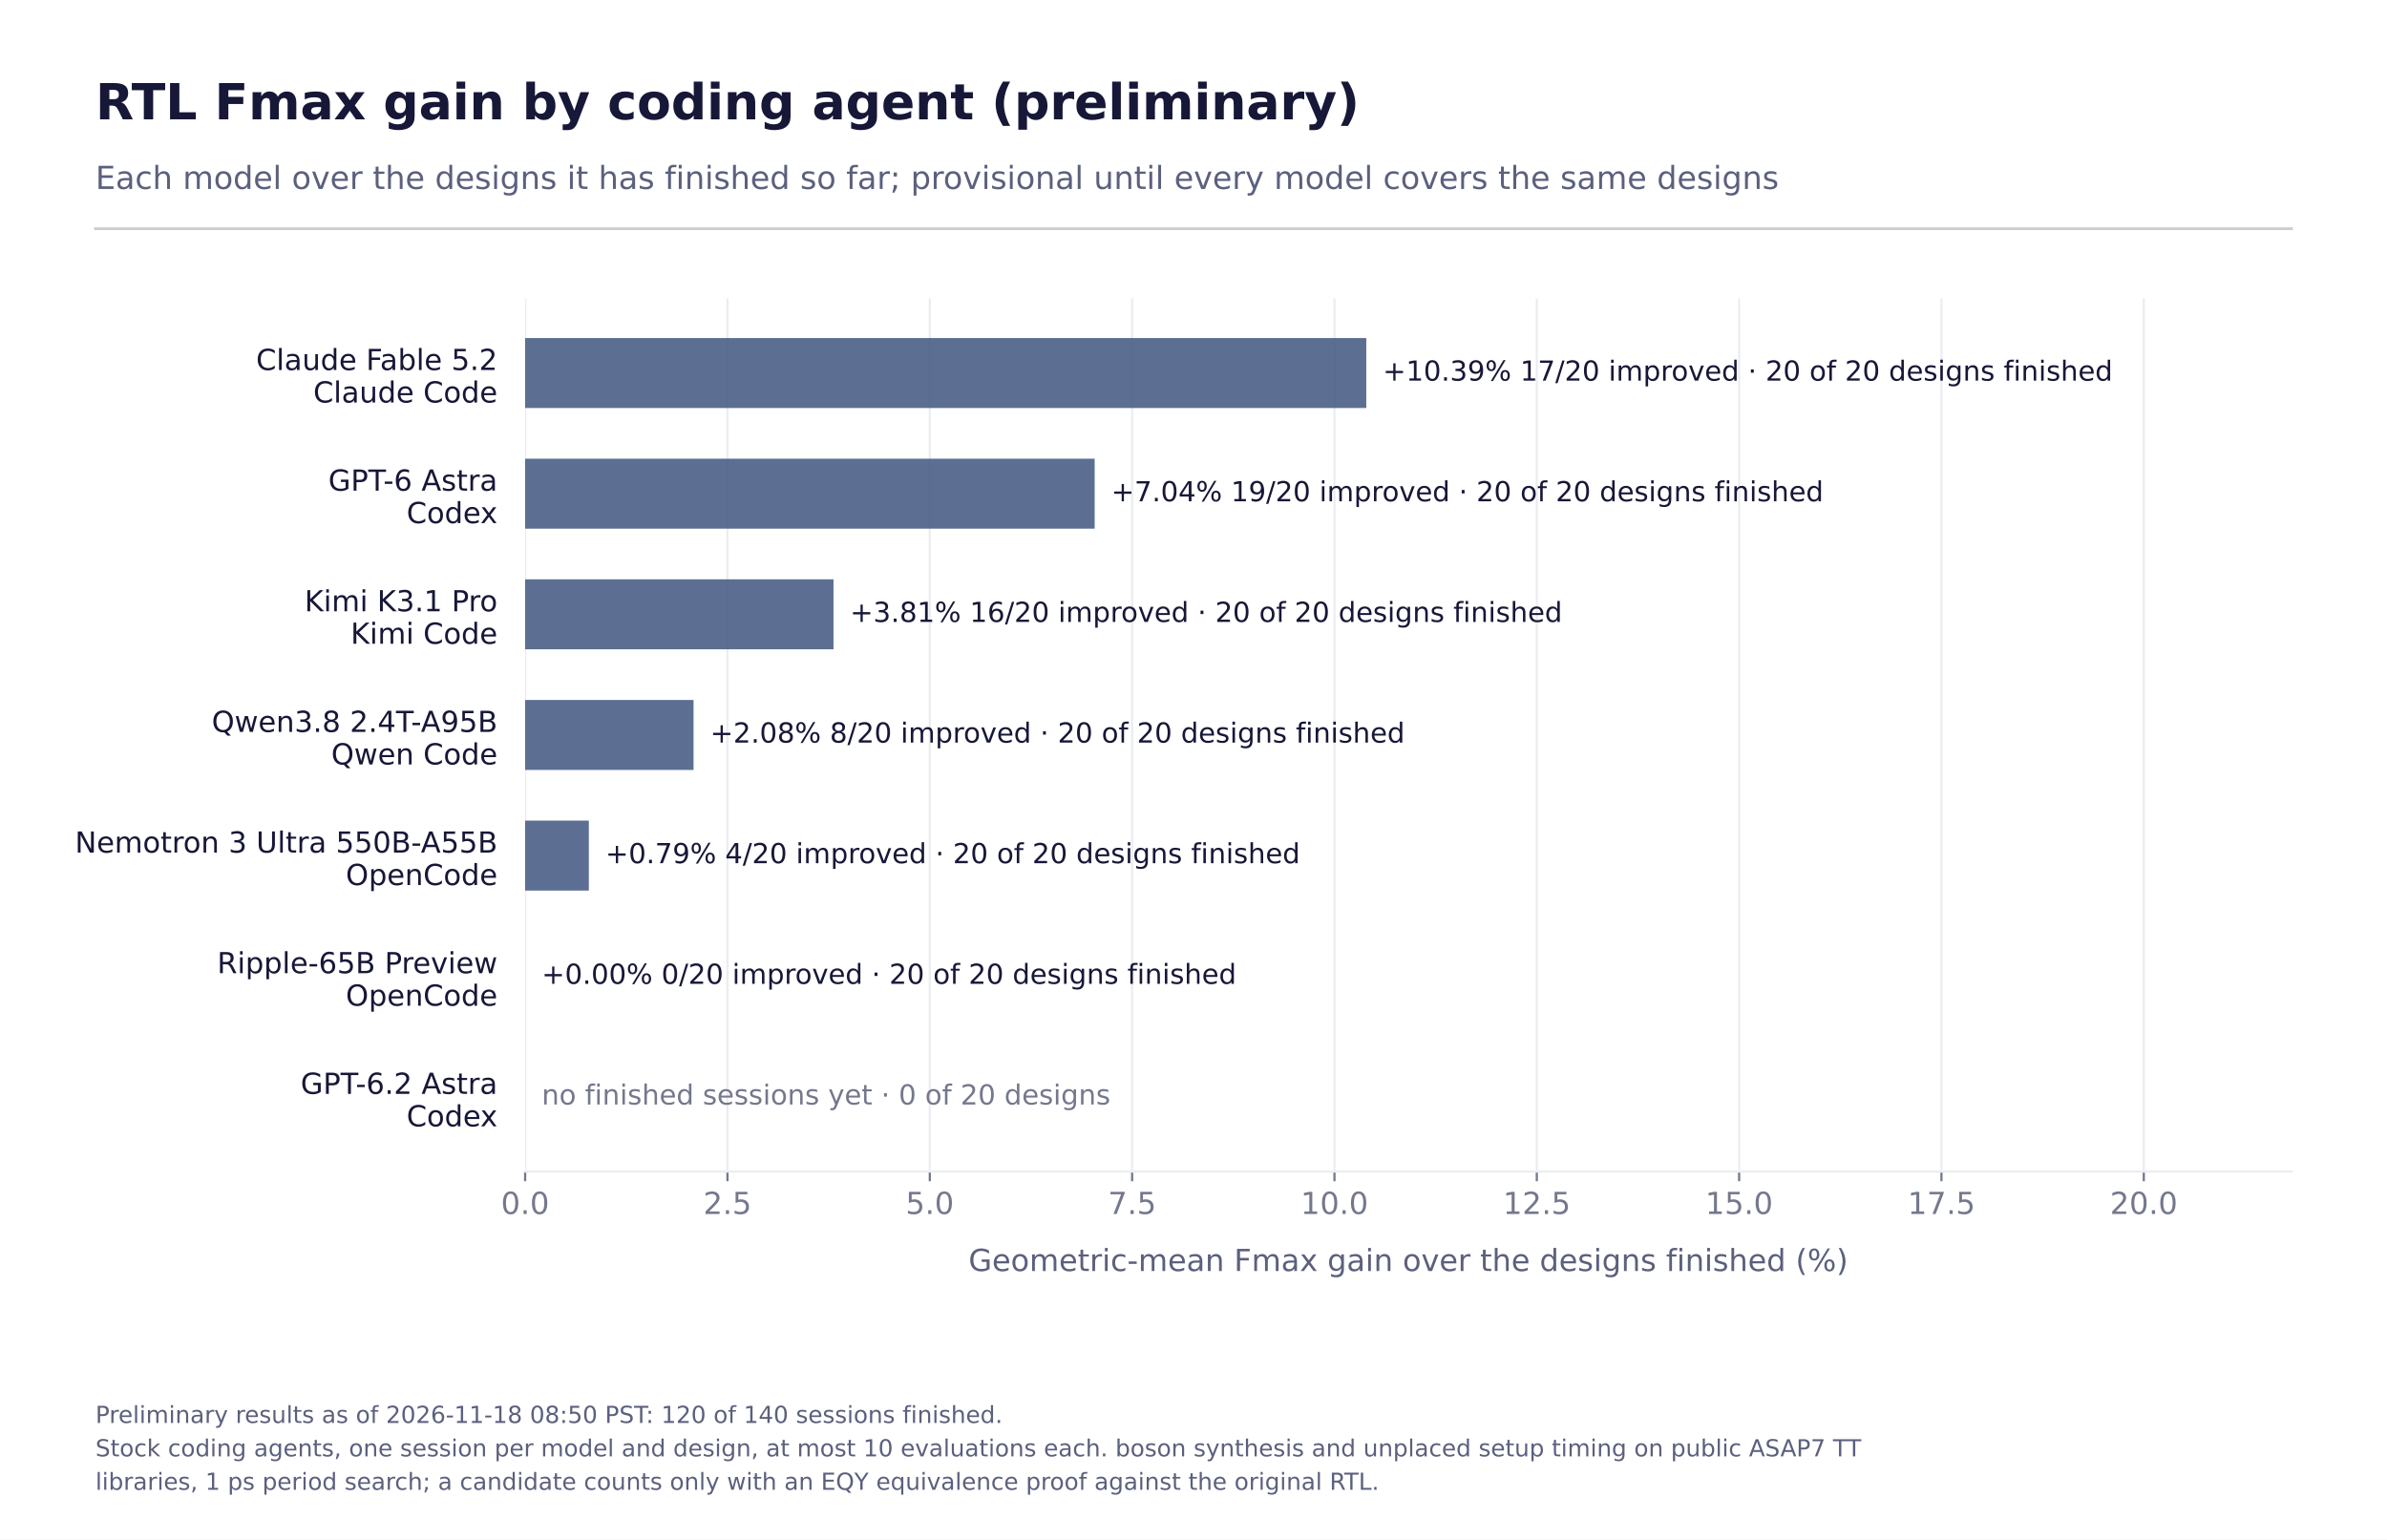
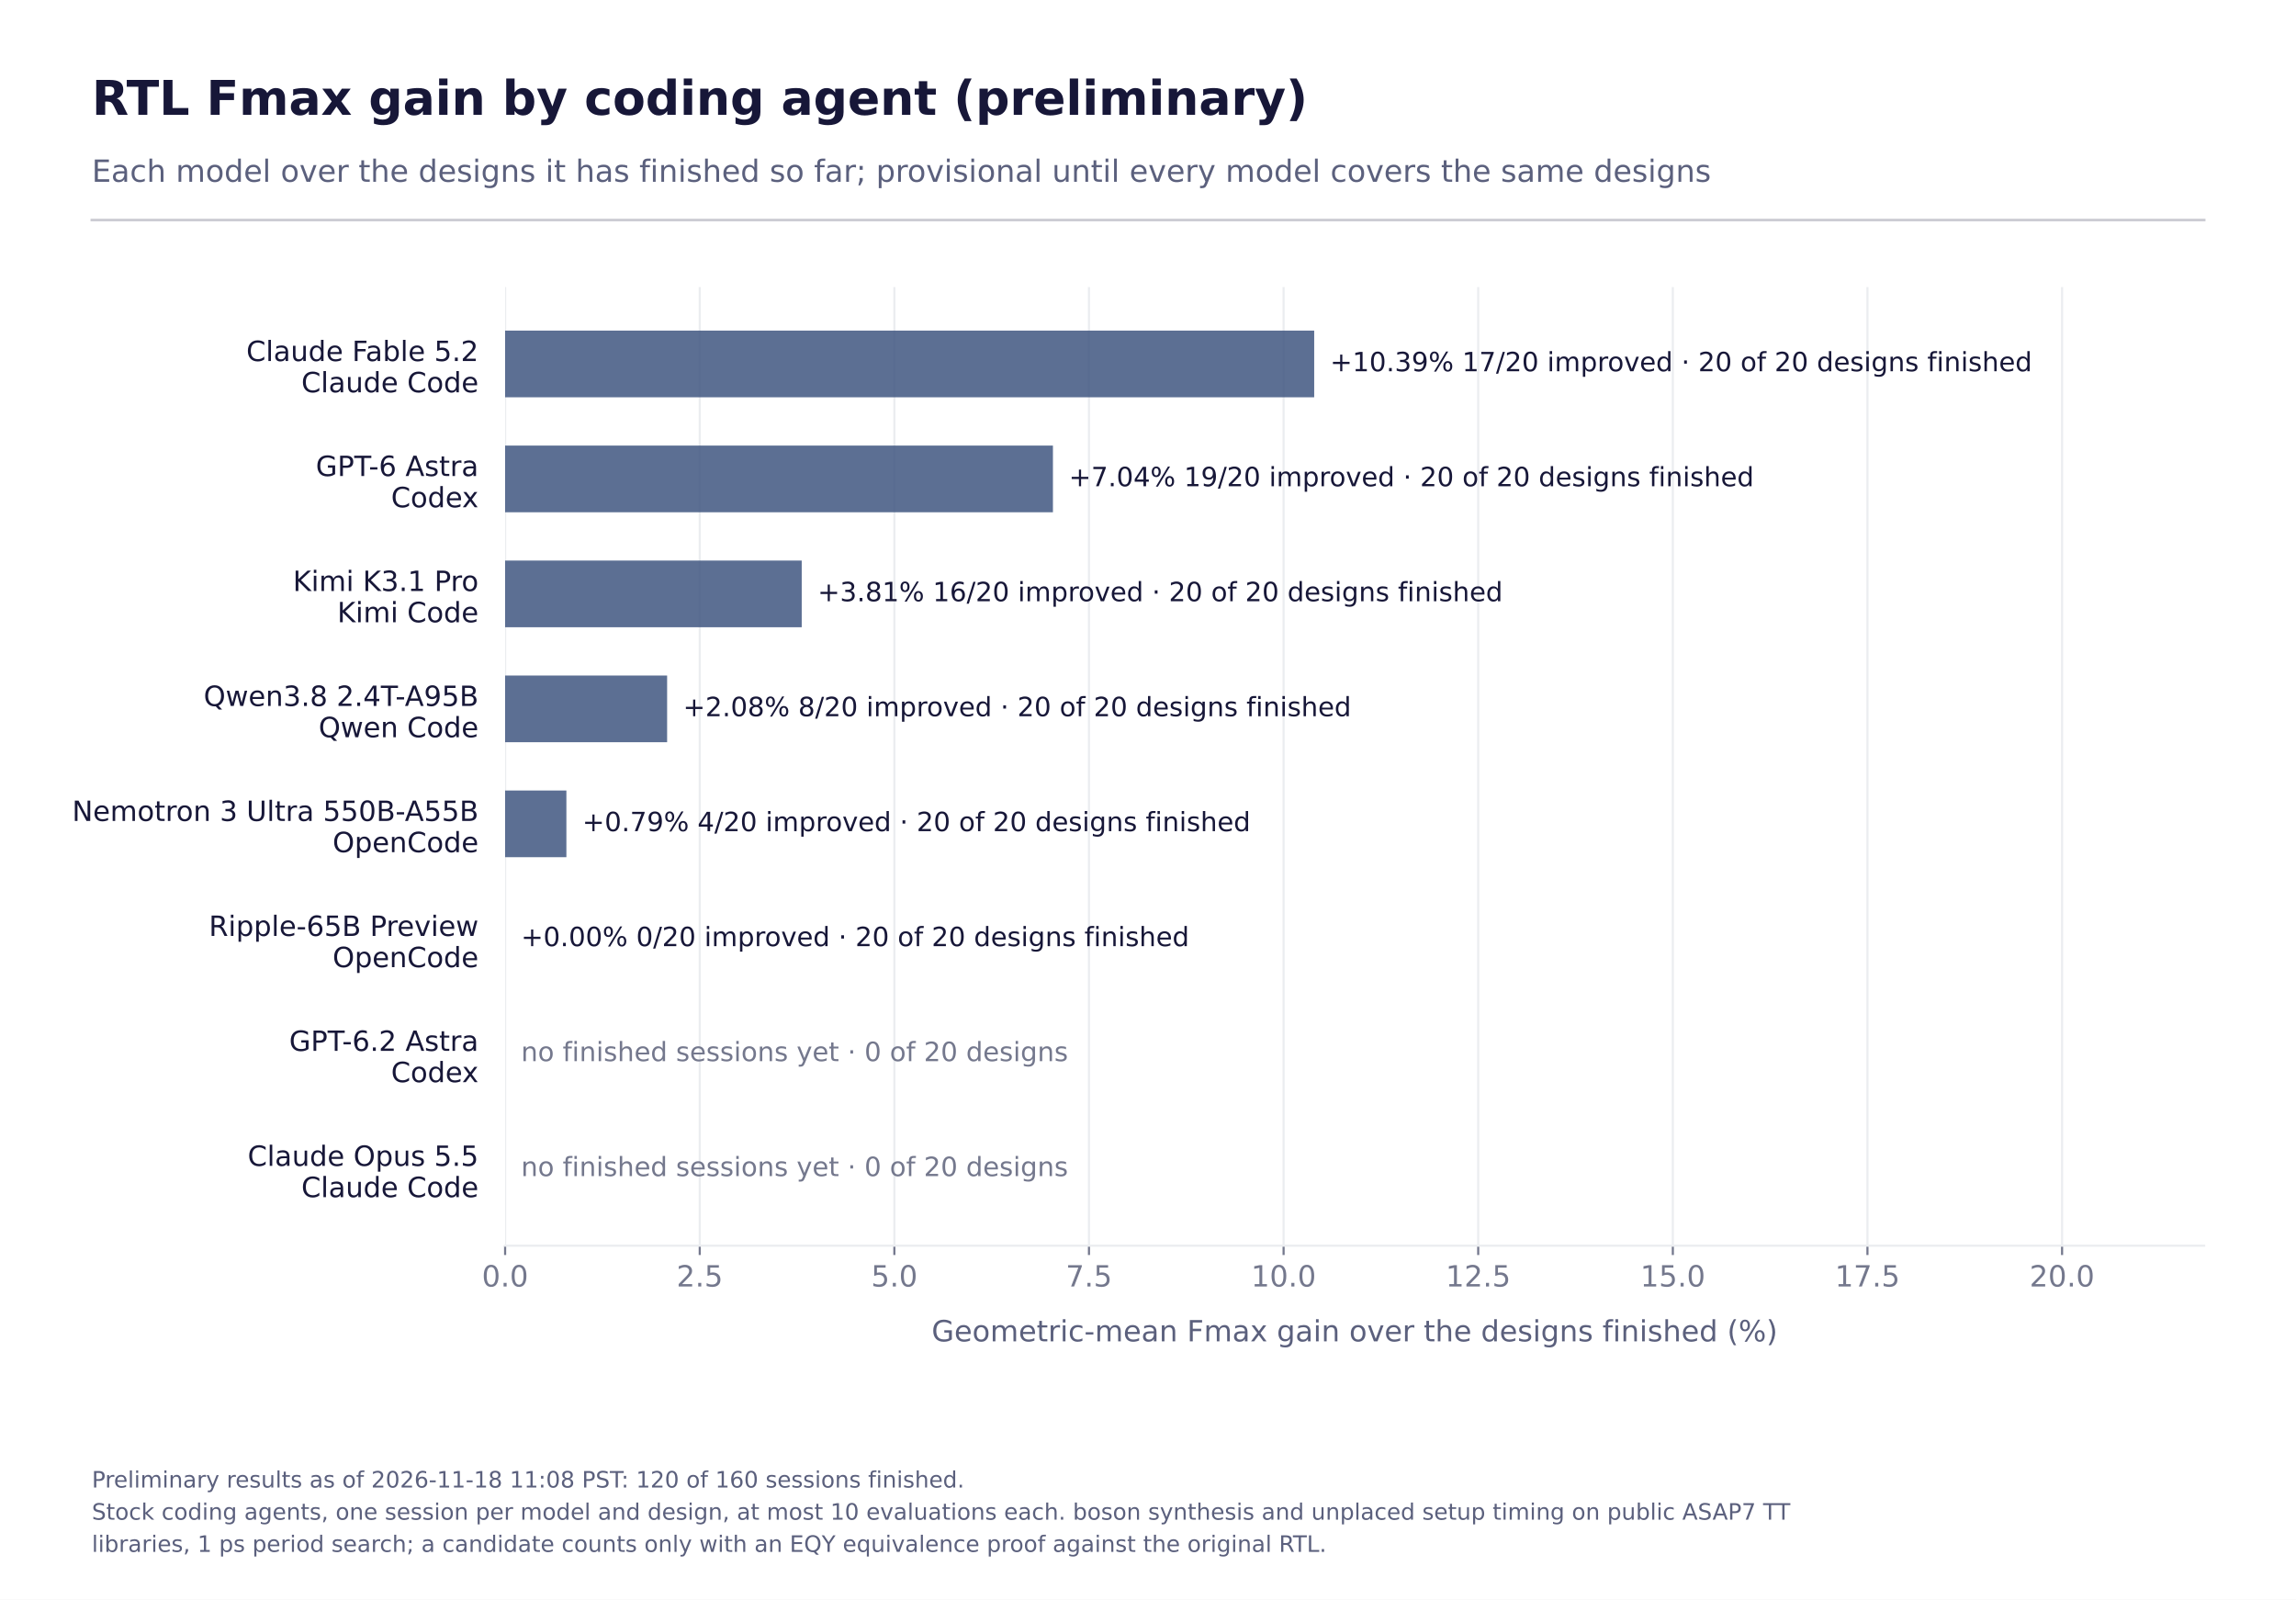
- <svg xmlns="http://www.w3.org/2000/svg" xmlns:xlink="http://www.w3.org/1999/xlink" width="864pt" height="557.28pt" viewBox="0 0 864 557.28" version="1.1">
+ <svg xmlns="http://www.w3.org/2000/svg" xmlns:xlink="http://www.w3.org/1999/xlink" width="864pt" height="601.92pt" viewBox="0 0 864 601.92" version="1.1">
  <defs>
    <style type="text/css">*{stroke-linejoin: round; stroke-linecap: butt}</style>
  </defs>
  <g id="figure_1">
    <g id="patch_1">
-       <path d="M 0 557.28  L 864 557.28  L 864 0  L 0 0  z " style="fill: #ffffff" />
+       <path d="M 0 601.92  L 864 601.92  L 864 0  L 0 0  z " style="fill: #ffffff" />
    </g>
    <g id="axes_1">
      <g id="patch_2">
-         <path d="M 190.08 424.08  L 829.44 424.08  L 829.44 108  L 190.08 108  z " style="fill: #ffffff" />
+         <path d="M 190.08 468.72  L 829.44 468.72  L 829.44 108  L 190.08 108  z " style="fill: #ffffff" />
      </g>
      <g id="matplotlib.axis_1">
        <g id="xtick_1">
          <g id="line2d_1">
-             <path d="M 190.08 424.08  L 190.08 108  " clip-path="url(#p8ecd7b2836)" style="fill: none; stroke: #ebedf0; stroke-width: 0.8; stroke-linecap: square" />
+             <path d="M 190.08 468.72  L 190.08 108  " clip-path="url(#pa2d9f63ced)" style="fill: none; stroke: #ebedf0; stroke-width: 0.8; stroke-linecap: square" />
          </g>
          <g id="line2d_2">
            <defs>
              <path id="m93d353a957" d="M 0 0  L 0 3.5  " style="stroke: #74788d; stroke-width: 0.8" />
            </defs>
            <g>
-               <use xlink:href="#m93d353a957" x="190.08" y="424.08" style="fill: #74788d; stroke: #74788d; stroke-width: 0.8" />
+               <use xlink:href="#m93d353a957" x="190.08" y="468.72" style="fill: #74788d; stroke: #74788d; stroke-width: 0.8" />
            </g>
          </g>
          <g id="text_1">
-             <text style="fill: #74788d; font: 11px 'DejaVu Sans'; text-anchor: middle" x="190.08" y="439.438" transform="rotate(-0 190.08 439.4383)">0.0</text>
+             <text style="fill: #74788d; font: 11px 'DejaVu Sans'; text-anchor: middle" x="190.08" y="484.078" transform="rotate(-0 190.08 484.0783)">0.0</text>
          </g>
        </g>
        <g id="xtick_2">
          <g id="line2d_3">
-             <path d="M 263.316 424.08  L 263.316 108  " clip-path="url(#p8ecd7b2836)" style="fill: none; stroke: #ebedf0; stroke-width: 0.8; stroke-linecap: square" />
+             <path d="M 263.316 468.72  L 263.316 108  " clip-path="url(#pa2d9f63ced)" style="fill: none; stroke: #ebedf0; stroke-width: 0.8; stroke-linecap: square" />
          </g>
          <g id="line2d_4">
            <g>
-               <use xlink:href="#m93d353a957" x="263.316" y="424.08" style="fill: #74788d; stroke: #74788d; stroke-width: 0.8" />
+               <use xlink:href="#m93d353a957" x="263.316" y="468.72" style="fill: #74788d; stroke: #74788d; stroke-width: 0.8" />
            </g>
          </g>
          <g id="text_2">
-             <text style="fill: #74788d; font: 11px 'DejaVu Sans'; text-anchor: middle" x="263.316" y="439.438" transform="rotate(-0 263.3161 439.4383)">2.5</text>
+             <text style="fill: #74788d; font: 11px 'DejaVu Sans'; text-anchor: middle" x="263.316" y="484.078" transform="rotate(-0 263.3161 484.0783)">2.5</text>
          </g>
        </g>
        <g id="xtick_3">
          <g id="line2d_5">
-             <path d="M 336.552 424.08  L 336.552 108  " clip-path="url(#p8ecd7b2836)" style="fill: none; stroke: #ebedf0; stroke-width: 0.8; stroke-linecap: square" />
+             <path d="M 336.552 468.72  L 336.552 108  " clip-path="url(#pa2d9f63ced)" style="fill: none; stroke: #ebedf0; stroke-width: 0.8; stroke-linecap: square" />
          </g>
          <g id="line2d_6">
            <g>
-               <use xlink:href="#m93d353a957" x="336.552" y="424.08" style="fill: #74788d; stroke: #74788d; stroke-width: 0.8" />
+               <use xlink:href="#m93d353a957" x="336.552" y="468.72" style="fill: #74788d; stroke: #74788d; stroke-width: 0.8" />
            </g>
          </g>
          <g id="text_3">
-             <text style="fill: #74788d; font: 11px 'DejaVu Sans'; text-anchor: middle" x="336.552" y="439.438" transform="rotate(-0 336.5522 439.4383)">5.0</text>
+             <text style="fill: #74788d; font: 11px 'DejaVu Sans'; text-anchor: middle" x="336.552" y="484.078" transform="rotate(-0 336.5522 484.0783)">5.0</text>
          </g>
        </g>
        <g id="xtick_4">
          <g id="line2d_7">
-             <path d="M 409.788 424.08  L 409.788 108  " clip-path="url(#p8ecd7b2836)" style="fill: none; stroke: #ebedf0; stroke-width: 0.8; stroke-linecap: square" />
+             <path d="M 409.788 468.72  L 409.788 108  " clip-path="url(#pa2d9f63ced)" style="fill: none; stroke: #ebedf0; stroke-width: 0.8; stroke-linecap: square" />
          </g>
          <g id="line2d_8">
            <g>
-               <use xlink:href="#m93d353a957" x="409.788" y="424.08" style="fill: #74788d; stroke: #74788d; stroke-width: 0.8" />
+               <use xlink:href="#m93d353a957" x="409.788" y="468.72" style="fill: #74788d; stroke: #74788d; stroke-width: 0.8" />
            </g>
          </g>
          <g id="text_4">
-             <text style="fill: #74788d; font: 11px 'DejaVu Sans'; text-anchor: middle" x="409.788" y="439.438" transform="rotate(-0 409.7883 439.4383)">7.5</text>
+             <text style="fill: #74788d; font: 11px 'DejaVu Sans'; text-anchor: middle" x="409.788" y="484.078" transform="rotate(-0 409.7883 484.0783)">7.5</text>
          </g>
        </g>
        <g id="xtick_5">
          <g id="line2d_9">
-             <path d="M 483.024 424.08  L 483.024 108  " clip-path="url(#p8ecd7b2836)" style="fill: none; stroke: #ebedf0; stroke-width: 0.8; stroke-linecap: square" />
+             <path d="M 483.024 468.72  L 483.024 108  " clip-path="url(#pa2d9f63ced)" style="fill: none; stroke: #ebedf0; stroke-width: 0.8; stroke-linecap: square" />
          </g>
          <g id="line2d_10">
            <g>
-               <use xlink:href="#m93d353a957" x="483.024" y="424.08" style="fill: #74788d; stroke: #74788d; stroke-width: 0.8" />
+               <use xlink:href="#m93d353a957" x="483.024" y="468.72" style="fill: #74788d; stroke: #74788d; stroke-width: 0.8" />
            </g>
          </g>
          <g id="text_5">
-             <text style="fill: #74788d; font: 11px 'DejaVu Sans'; text-anchor: middle" x="483.024" y="439.438" transform="rotate(-0 483.0244 439.4383)">10.0</text>
+             <text style="fill: #74788d; font: 11px 'DejaVu Sans'; text-anchor: middle" x="483.024" y="484.078" transform="rotate(-0 483.0244 484.0783)">10.0</text>
          </g>
        </g>
        <g id="xtick_6">
          <g id="line2d_11">
-             <path d="M 556.261 424.08  L 556.261 108  " clip-path="url(#p8ecd7b2836)" style="fill: none; stroke: #ebedf0; stroke-width: 0.8; stroke-linecap: square" />
+             <path d="M 556.261 468.72  L 556.261 108  " clip-path="url(#pa2d9f63ced)" style="fill: none; stroke: #ebedf0; stroke-width: 0.8; stroke-linecap: square" />
          </g>
          <g id="line2d_12">
            <g>
-               <use xlink:href="#m93d353a957" x="556.261" y="424.08" style="fill: #74788d; stroke: #74788d; stroke-width: 0.8" />
+               <use xlink:href="#m93d353a957" x="556.261" y="468.72" style="fill: #74788d; stroke: #74788d; stroke-width: 0.8" />
            </g>
          </g>
          <g id="text_6">
-             <text style="fill: #74788d; font: 11px 'DejaVu Sans'; text-anchor: middle" x="556.261" y="439.438" transform="rotate(-0 556.2605 439.4383)">12.5</text>
+             <text style="fill: #74788d; font: 11px 'DejaVu Sans'; text-anchor: middle" x="556.261" y="484.078" transform="rotate(-0 556.2605 484.0783)">12.5</text>
          </g>
        </g>
        <g id="xtick_7">
          <g id="line2d_13">
-             <path d="M 629.497 424.08  L 629.497 108  " clip-path="url(#p8ecd7b2836)" style="fill: none; stroke: #ebedf0; stroke-width: 0.8; stroke-linecap: square" />
+             <path d="M 629.497 468.72  L 629.497 108  " clip-path="url(#pa2d9f63ced)" style="fill: none; stroke: #ebedf0; stroke-width: 0.8; stroke-linecap: square" />
          </g>
          <g id="line2d_14">
            <g>
-               <use xlink:href="#m93d353a957" x="629.497" y="424.08" style="fill: #74788d; stroke: #74788d; stroke-width: 0.8" />
+               <use xlink:href="#m93d353a957" x="629.497" y="468.72" style="fill: #74788d; stroke: #74788d; stroke-width: 0.8" />
            </g>
          </g>
          <g id="text_7">
-             <text style="fill: #74788d; font: 11px 'DejaVu Sans'; text-anchor: middle" x="629.497" y="439.438" transform="rotate(-0 629.4966 439.4383)">15.0</text>
+             <text style="fill: #74788d; font: 11px 'DejaVu Sans'; text-anchor: middle" x="629.497" y="484.078" transform="rotate(-0 629.4966 484.0783)">15.0</text>
          </g>
        </g>
        <g id="xtick_8">
          <g id="line2d_15">
-             <path d="M 702.733 424.08  L 702.733 108  " clip-path="url(#p8ecd7b2836)" style="fill: none; stroke: #ebedf0; stroke-width: 0.8; stroke-linecap: square" />
+             <path d="M 702.733 468.72  L 702.733 108  " clip-path="url(#pa2d9f63ced)" style="fill: none; stroke: #ebedf0; stroke-width: 0.8; stroke-linecap: square" />
          </g>
          <g id="line2d_16">
            <g>
-               <use xlink:href="#m93d353a957" x="702.733" y="424.08" style="fill: #74788d; stroke: #74788d; stroke-width: 0.8" />
+               <use xlink:href="#m93d353a957" x="702.733" y="468.72" style="fill: #74788d; stroke: #74788d; stroke-width: 0.8" />
            </g>
          </g>
          <g id="text_8">
-             <text style="fill: #74788d; font: 11px 'DejaVu Sans'; text-anchor: middle" x="702.733" y="439.438" transform="rotate(-0 702.7327 439.4383)">17.5</text>
+             <text style="fill: #74788d; font: 11px 'DejaVu Sans'; text-anchor: middle" x="702.733" y="484.078" transform="rotate(-0 702.7327 484.0783)">17.5</text>
          </g>
        </g>
        <g id="xtick_9">
          <g id="line2d_17">
-             <path d="M 775.969 424.08  L 775.969 108  " clip-path="url(#p8ecd7b2836)" style="fill: none; stroke: #ebedf0; stroke-width: 0.8; stroke-linecap: square" />
+             <path d="M 775.969 468.72  L 775.969 108  " clip-path="url(#pa2d9f63ced)" style="fill: none; stroke: #ebedf0; stroke-width: 0.8; stroke-linecap: square" />
          </g>
          <g id="line2d_18">
            <g>
-               <use xlink:href="#m93d353a957" x="775.969" y="424.08" style="fill: #74788d; stroke: #74788d; stroke-width: 0.8" />
+               <use xlink:href="#m93d353a957" x="775.969" y="468.72" style="fill: #74788d; stroke: #74788d; stroke-width: 0.8" />
            </g>
          </g>
          <g id="text_9">
-             <text style="fill: #74788d; font: 11px 'DejaVu Sans'; text-anchor: middle" x="775.969" y="439.438" transform="rotate(-0 775.9689 439.4383)">20.0</text>
+             <text style="fill: #74788d; font: 11px 'DejaVu Sans'; text-anchor: middle" x="775.969" y="484.078" transform="rotate(-0 775.9689 484.0783)">20.0</text>
          </g>
        </g>
        <g id="text_10">
-           <text style="fill: #5b607d; font: 11px 'DejaVu Sans'; text-anchor: middle" x="509.76" y="460.084" transform="rotate(-0 509.76 460.0842)">Geometric-mean Fmax gain over the designs finished (%)</text>
+           <text style="fill: #5b607d; font: 11px 'DejaVu Sans'; text-anchor: middle" x="509.76" y="504.724" transform="rotate(-0 509.76 504.7242)">Geometric-mean Fmax gain over the designs finished (%)</text>
        </g>
      </g>
      <g id="matplotlib.axis_2">
        <g id="ytick_1">
          <g id="line2d_19" />
          <g id="text_11">
-             <text style="fill: #171738; font: 10.5px 'DejaVu Sans'" transform="translate(92.68391 133.9396)">Claude Fable 5.2</text>
-             <text style="fill: #171738; font: 10.5px 'DejaVu Sans'" transform="translate(113.3952 145.6973)">Claude Code</text>
+             <text style="fill: #171738; font: 10.5px 'DejaVu Sans'" transform="translate(92.68391 135.8506)">Claude Fable 5.2</text>
+             <text style="fill: #171738; font: 10.5px 'DejaVu Sans'" transform="translate(113.3952 147.6083)">Claude Code</text>
          </g>
        </g>
        <g id="ytick_2">
          <g id="line2d_20" />
          <g id="text_12">
-             <text style="fill: #171738; font: 10.5px 'DejaVu Sans'" transform="translate(118.8322 177.6091)">GPT-6 Astra</text>
-             <text style="fill: #171738; font: 10.5px 'DejaVu Sans'" transform="translate(147.1658 189.3668)">Codex</text>
+             <text style="fill: #171738; font: 10.5px 'DejaVu Sans'" transform="translate(118.8322 179.1127)">GPT-6 Astra</text>
+             <text style="fill: #171738; font: 10.5px 'DejaVu Sans'" transform="translate(147.1658 190.8704)">Codex</text>
          </g>
        </g>
        <g id="ytick_3">
          <g id="line2d_21" />
          <g id="text_13">
-             <text style="fill: #171738; font: 10.5px 'DejaVu Sans'" transform="translate(110.2222 221.2786)">Kimi K3.1 Pro</text>
-             <text style="fill: #171738; font: 10.5px 'DejaVu Sans'" transform="translate(126.9123 233.0363)">Kimi Code</text>
+             <text style="fill: #171738; font: 10.5px 'DejaVu Sans'" transform="translate(110.2222 222.3749)">Kimi K3.1 Pro</text>
+             <text style="fill: #171738; font: 10.5px 'DejaVu Sans'" transform="translate(126.9123 234.1326)">Kimi Code</text>
          </g>
        </g>
        <g id="ytick_4">
          <g id="line2d_22" />
          <g id="text_14">
-             <text style="fill: #171738; font: 10.5px 'DejaVu Sans'" transform="translate(76.62383 264.9482)">Qwen3.8 2.4T-A95B</text>
-             <text style="fill: #171738; font: 10.5px 'DejaVu Sans'" transform="translate(119.892 276.7059)">Qwen Code</text>
+             <text style="fill: #171738; font: 10.5px 'DejaVu Sans'" transform="translate(76.62383 265.6371)">Qwen3.8 2.4T-A95B</text>
+             <text style="fill: #171738; font: 10.5px 'DejaVu Sans'" transform="translate(119.892 277.3948)">Qwen Code</text>
          </g>
        </g>
        <g id="ytick_5">
          <g id="line2d_23" />
          <g id="text_15">
-             <text style="fill: #171738; font: 10.5px 'DejaVu Sans'" transform="translate(27.12945 308.6177)">Nemotron 3 Ultra 550B-A55B</text>
-             <text style="fill: #171738; font: 10.5px 'DejaVu Sans'" transform="translate(125.1502 320.3754)">OpenCode</text>
+             <text style="fill: #171738; font: 10.5px 'DejaVu Sans'" transform="translate(27.12945 308.8993)">Nemotron 3 Ultra 550B-A55B</text>
+             <text style="fill: #171738; font: 10.5px 'DejaVu Sans'" transform="translate(125.1502 320.657)">OpenCode</text>
          </g>
        </g>
        <g id="ytick_6">
          <g id="line2d_24" />
          <g id="text_16">
-             <text style="fill: #171738; font: 10.5px 'DejaVu Sans'" transform="translate(78.59914 352.2872)">Ripple-65B Preview</text>
-             <text style="fill: #171738; font: 10.5px 'DejaVu Sans'" transform="translate(125.1502 364.0449)">OpenCode</text>
+             <text style="fill: #171738; font: 10.5px 'DejaVu Sans'" transform="translate(78.59914 352.1614)">Ripple-65B Preview</text>
+             <text style="fill: #171738; font: 10.5px 'DejaVu Sans'" transform="translate(125.1502 363.9191)">OpenCode</text>
          </g>
        </g>
        <g id="ytick_7">
          <g id="line2d_25" />
          <g id="text_17">
-             <text style="fill: #171738; font: 10.5px 'DejaVu Sans'" transform="translate(108.8145 395.9567)">GPT-6.2 Astra</text>
-             <text style="fill: #171738; font: 10.5px 'DejaVu Sans'" transform="translate(147.1658 407.7144)">Codex</text>
+             <text style="fill: #171738; font: 10.5px 'DejaVu Sans'" transform="translate(108.8145 395.4236)">GPT-6.2 Astra</text>
+             <text style="fill: #171738; font: 10.5px 'DejaVu Sans'" transform="translate(147.1658 407.1813)">Codex</text>
+           </g>
+         </g>
+         <g id="ytick_8">
+           <g id="line2d_26" />
+           <g id="text_18">
+             <text style="fill: #171738; font: 10.5px 'DejaVu Sans'" transform="translate(93.18758 438.6858)">Claude Opus 5.5</text>
+             <text style="fill: #171738; font: 10.5px 'DejaVu Sans'" transform="translate(113.3952 450.4435)">Claude Code</text>
          </g>
        </g>
      </g>
      <g id="patch_3">
-         <path d="M 190.08 122.367  L 494.537 122.367  L 494.537 147.696  L 190.08 147.696  z " clip-path="url(#p8ecd7b2836)" style="fill: #3f5680; opacity: 0.85" />
+         <path d="M 190.08 124.396  L 494.537 124.396  L 494.537 149.488  L 190.08 149.488  z " clip-path="url(#pa2d9f63ced)" style="fill: #3f5680; opacity: 0.85" />
      </g>
      <g id="patch_4">
-         <path d="M 190.08 166.037  L 396.225 166.037  L 396.225 191.365  L 190.08 191.365  z " clip-path="url(#p8ecd7b2836)" style="fill: #3f5680; opacity: 0.85" />
+         <path d="M 190.08 167.659  L 396.225 167.659  L 396.225 192.751  L 190.08 192.751  z " clip-path="url(#pa2d9f63ced)" style="fill: #3f5680; opacity: 0.85" />
      </g>
      <g id="patch_5">
-         <path d="M 190.08 209.706  L 301.692 209.706  L 301.692 235.035  L 190.08 235.035  z " clip-path="url(#p8ecd7b2836)" style="fill: #3f5680; opacity: 0.85" />
+         <path d="M 190.08 210.921  L 301.692 210.921  L 301.692 236.013  L 190.08 236.013  z " clip-path="url(#pa2d9f63ced)" style="fill: #3f5680; opacity: 0.85" />
      </g>
      <g id="patch_6">
-         <path d="M 190.08 253.376  L 251.042 253.376  L 251.042 278.704  L 190.08 278.704  z " clip-path="url(#p8ecd7b2836)" style="fill: #3f5680; opacity: 0.85" />
+         <path d="M 190.08 254.183  L 251.042 254.183  L 251.042 279.275  L 190.08 279.275  z " clip-path="url(#pa2d9f63ced)" style="fill: #3f5680; opacity: 0.85" />
      </g>
      <g id="patch_7">
-         <path d="M 190.08 297.045  L 213.135 297.045  L 213.135 322.374  L 190.08 322.374  z " clip-path="url(#p8ecd7b2836)" style="fill: #3f5680; opacity: 0.85" />
+         <path d="M 190.08 297.445  L 213.135 297.445  L 213.135 322.537  L 190.08 322.537  z " clip-path="url(#pa2d9f63ced)" style="fill: #3f5680; opacity: 0.85" />
      </g>
      <g id="patch_8">
-         <path d="M 190.08 340.715  L 190.08 340.715  L 190.08 366.043  L 190.08 366.043  z " clip-path="url(#p8ecd7b2836)" style="fill: #3f5680; opacity: 0.85" />
+         <path d="M 190.08 340.707  L 190.08 340.707  L 190.08 365.799  L 190.08 365.799  z " clip-path="url(#pa2d9f63ced)" style="fill: #3f5680; opacity: 0.85" />
      </g>
      <g id="patch_9">
-         <path d="M 190.08 384.384  L 190.08 384.384  L 190.08 409.713  L 190.08 409.713  z " clip-path="url(#p8ecd7b2836)" style="fill: #3f5680; opacity: 0.85" />
+         <path d="M 190.08 383.969  L 190.08 383.969  L 190.08 409.061  L 190.08 409.061  z " clip-path="url(#pa2d9f63ced)" style="fill: #3f5680; opacity: 0.85" />
      </g>
      <g id="patch_10">
-         <path d="M 190.08 424.08  L 829.44 424.08  " style="fill: none; stroke: #ebedf0; stroke-width: 0.8; stroke-linejoin: miter; stroke-linecap: square" />
-       </g>
-       <g id="text_18">
-         <text style="fill: #171738; font: 10px 'DejaVu Sans'; text-anchor: start" x="500.537" y="137.791" transform="rotate(-0 500.5371 137.7908)">+10.39%   17/20 improved · 20 of 20 designs finished</text>
+         <path d="M 190.08 427.232  L 190.08 427.232  L 190.08 452.324  L 190.08 452.324  z " clip-path="url(#pa2d9f63ced)" style="fill: #3f5680; opacity: 0.85" />
+       </g>
+       <g id="patch_11">
+         <path d="M 190.08 468.72  L 829.44 468.72  " style="fill: none; stroke: #ebedf0; stroke-width: 0.8; stroke-linejoin: miter; stroke-linecap: square" />
      </g>
      <g id="text_19">
-         <text style="fill: #171738; font: 10px 'DejaVu Sans'; text-anchor: start" x="402.225" y="181.46" transform="rotate(-0 402.225 181.4603)">+7.04%   19/20 improved · 20 of 20 designs finished</text>
+         <text style="fill: #171738; font: 10px 'DejaVu Sans'; text-anchor: start" x="500.537" y="139.702" transform="rotate(-0 500.5371 139.7018)">+10.39%   17/20 improved · 20 of 20 designs finished</text>
      </g>
      <g id="text_20">
-         <text style="fill: #171738; font: 10px 'DejaVu Sans'; text-anchor: start" x="307.692" y="225.13" transform="rotate(-0 307.6918 225.1299)">+3.81%   16/20 improved · 20 of 20 designs finished</text>
+         <text style="fill: #171738; font: 10px 'DejaVu Sans'; text-anchor: start" x="402.225" y="182.964" transform="rotate(-0 402.225 182.9639)">+7.04%   19/20 improved · 20 of 20 designs finished</text>
      </g>
      <g id="text_21">
-         <text style="fill: #171738; font: 10px 'DejaVu Sans'; text-anchor: start" x="257.042" y="268.799" transform="rotate(-0 257.0417 268.7994)">+2.08%   8/20 improved · 20 of 20 designs finished</text>
+         <text style="fill: #171738; font: 10px 'DejaVu Sans'; text-anchor: start" x="307.692" y="226.226" transform="rotate(-0 307.6918 226.2261)">+3.81%   16/20 improved · 20 of 20 designs finished</text>
      </g>
      <g id="text_22">
-         <text style="fill: #171738; font: 10px 'DejaVu Sans'; text-anchor: start" x="219.135" y="312.469" transform="rotate(-0 219.1347 312.4689)">+0.79%   4/20 improved · 20 of 20 designs finished</text>
+         <text style="fill: #171738; font: 10px 'DejaVu Sans'; text-anchor: start" x="257.042" y="269.488" transform="rotate(-0 257.0417 269.4883)">+2.08%   8/20 improved · 20 of 20 designs finished</text>
      </g>
      <g id="text_23">
-         <text style="fill: #171738; font: 10px 'DejaVu Sans'; text-anchor: start" x="196.08" y="356.138" transform="rotate(-0 196.08 356.1384)">+0.00%   0/20 improved · 20 of 20 designs finished</text>
+         <text style="fill: #171738; font: 10px 'DejaVu Sans'; text-anchor: start" x="219.135" y="312.75" transform="rotate(-0 219.1347 312.7505)">+0.79%   4/20 improved · 20 of 20 designs finished</text>
      </g>
      <g id="text_24">
-         <text style="fill: #74788d; font: 10px 'DejaVu Sans'; text-anchor: start" x="196.08" y="399.808" transform="rotate(-0 196.08 399.8079)">no finished sessions yet · 0 of 20 designs</text>
-       </g>
-     </g>
-     <g id="line2d_26">
+         <text style="fill: #171738; font: 10px 'DejaVu Sans'; text-anchor: start" x="196.08" y="356.013" transform="rotate(-0 196.08 356.0126)">+0.00%   0/20 improved · 20 of 20 designs finished</text>
+       </g>
+       <g id="text_25">
+         <text style="fill: #74788d; font: 10px 'DejaVu Sans'; text-anchor: start" x="196.08" y="399.275" transform="rotate(-0 196.08 399.2748)">no finished sessions yet · 0 of 20 designs</text>
+       </g>
+       <g id="text_26">
+         <text style="fill: #74788d; font: 10px 'DejaVu Sans'; text-anchor: start" x="196.08" y="442.537" transform="rotate(-0 196.08 442.537)">no finished sessions yet · 0 of 20 designs</text>
+       </g>
+     </g>
+     <g id="line2d_27">
      <path d="M 34.56 82.8  L 829.44 82.8  " style="fill: none; stroke: #171738; stroke-opacity: 0.22; stroke-linecap: square" />
    </g>
-     <g id="text_25">
+     <g id="text_27">
      <text style="fill: #171738; font: 700 18px 'DejaVu Sans'; text-anchor: start" x="34.56" y="43.2" transform="rotate(-0 34.56 43.2)">RTL Fmax gain by coding agent (preliminary)</text>
    </g>
-     <g id="text_26">
+     <g id="text_28">
      <text style="fill: #5b607d; font: 11.5px 'DejaVu Sans'; text-anchor: start" x="34.56" y="68.4" transform="rotate(-0 34.56 68.4)">Each model over the designs it has finished so far; provisional until every model covers the same designs</text>
    </g>
-     <g id="text_27">
-       <text style="fill: #5b607d; font: 8.5px 'DejaVu Sans'" transform="translate(34.56 515.0768)">Preliminary results as of 2026-11-18 08:50 PST: 120 of 140 sessions finished.</text>
-       <text style="fill: #5b607d; font: 8.5px 'DejaVu Sans'" transform="translate(34.56 527.1784)">Stock coding agents, one session per model and design, at most 10 evaluations each. boson synthesis and unplaced setup timing on public ASAP7 TT</text>
-       <text style="fill: #5b607d; font: 8.5px 'DejaVu Sans'" transform="translate(34.56 539.28)">libraries, 1 ps period search; a candidate counts only with an EQY equivalence proof against the original RTL.</text>
+     <g id="text_29">
+       <text style="fill: #5b607d; font: 8.5px 'DejaVu Sans'" transform="translate(34.56 559.7168)">Preliminary results as of 2026-11-18 11:08 PST: 120 of 160 sessions finished.</text>
+       <text style="fill: #5b607d; font: 8.5px 'DejaVu Sans'" transform="translate(34.56 571.8184)">Stock coding agents, one session per model and design, at most 10 evaluations each. boson synthesis and unplaced setup timing on public ASAP7 TT</text>
+       <text style="fill: #5b607d; font: 8.5px 'DejaVu Sans'" transform="translate(34.56 583.92)">libraries, 1 ps period search; a candidate counts only with an EQY equivalence proof against the original RTL.</text>
    </g>
  </g>
  <defs>
-     <clipPath id="p8ecd7b2836">
-       <rect x="190.08" y="108" width="639.36" height="316.08" />
+     <clipPath id="pa2d9f63ced">
+       <rect x="190.08" y="108" width="639.36" height="360.72" />
    </clipPath>
  </defs>
</svg>
